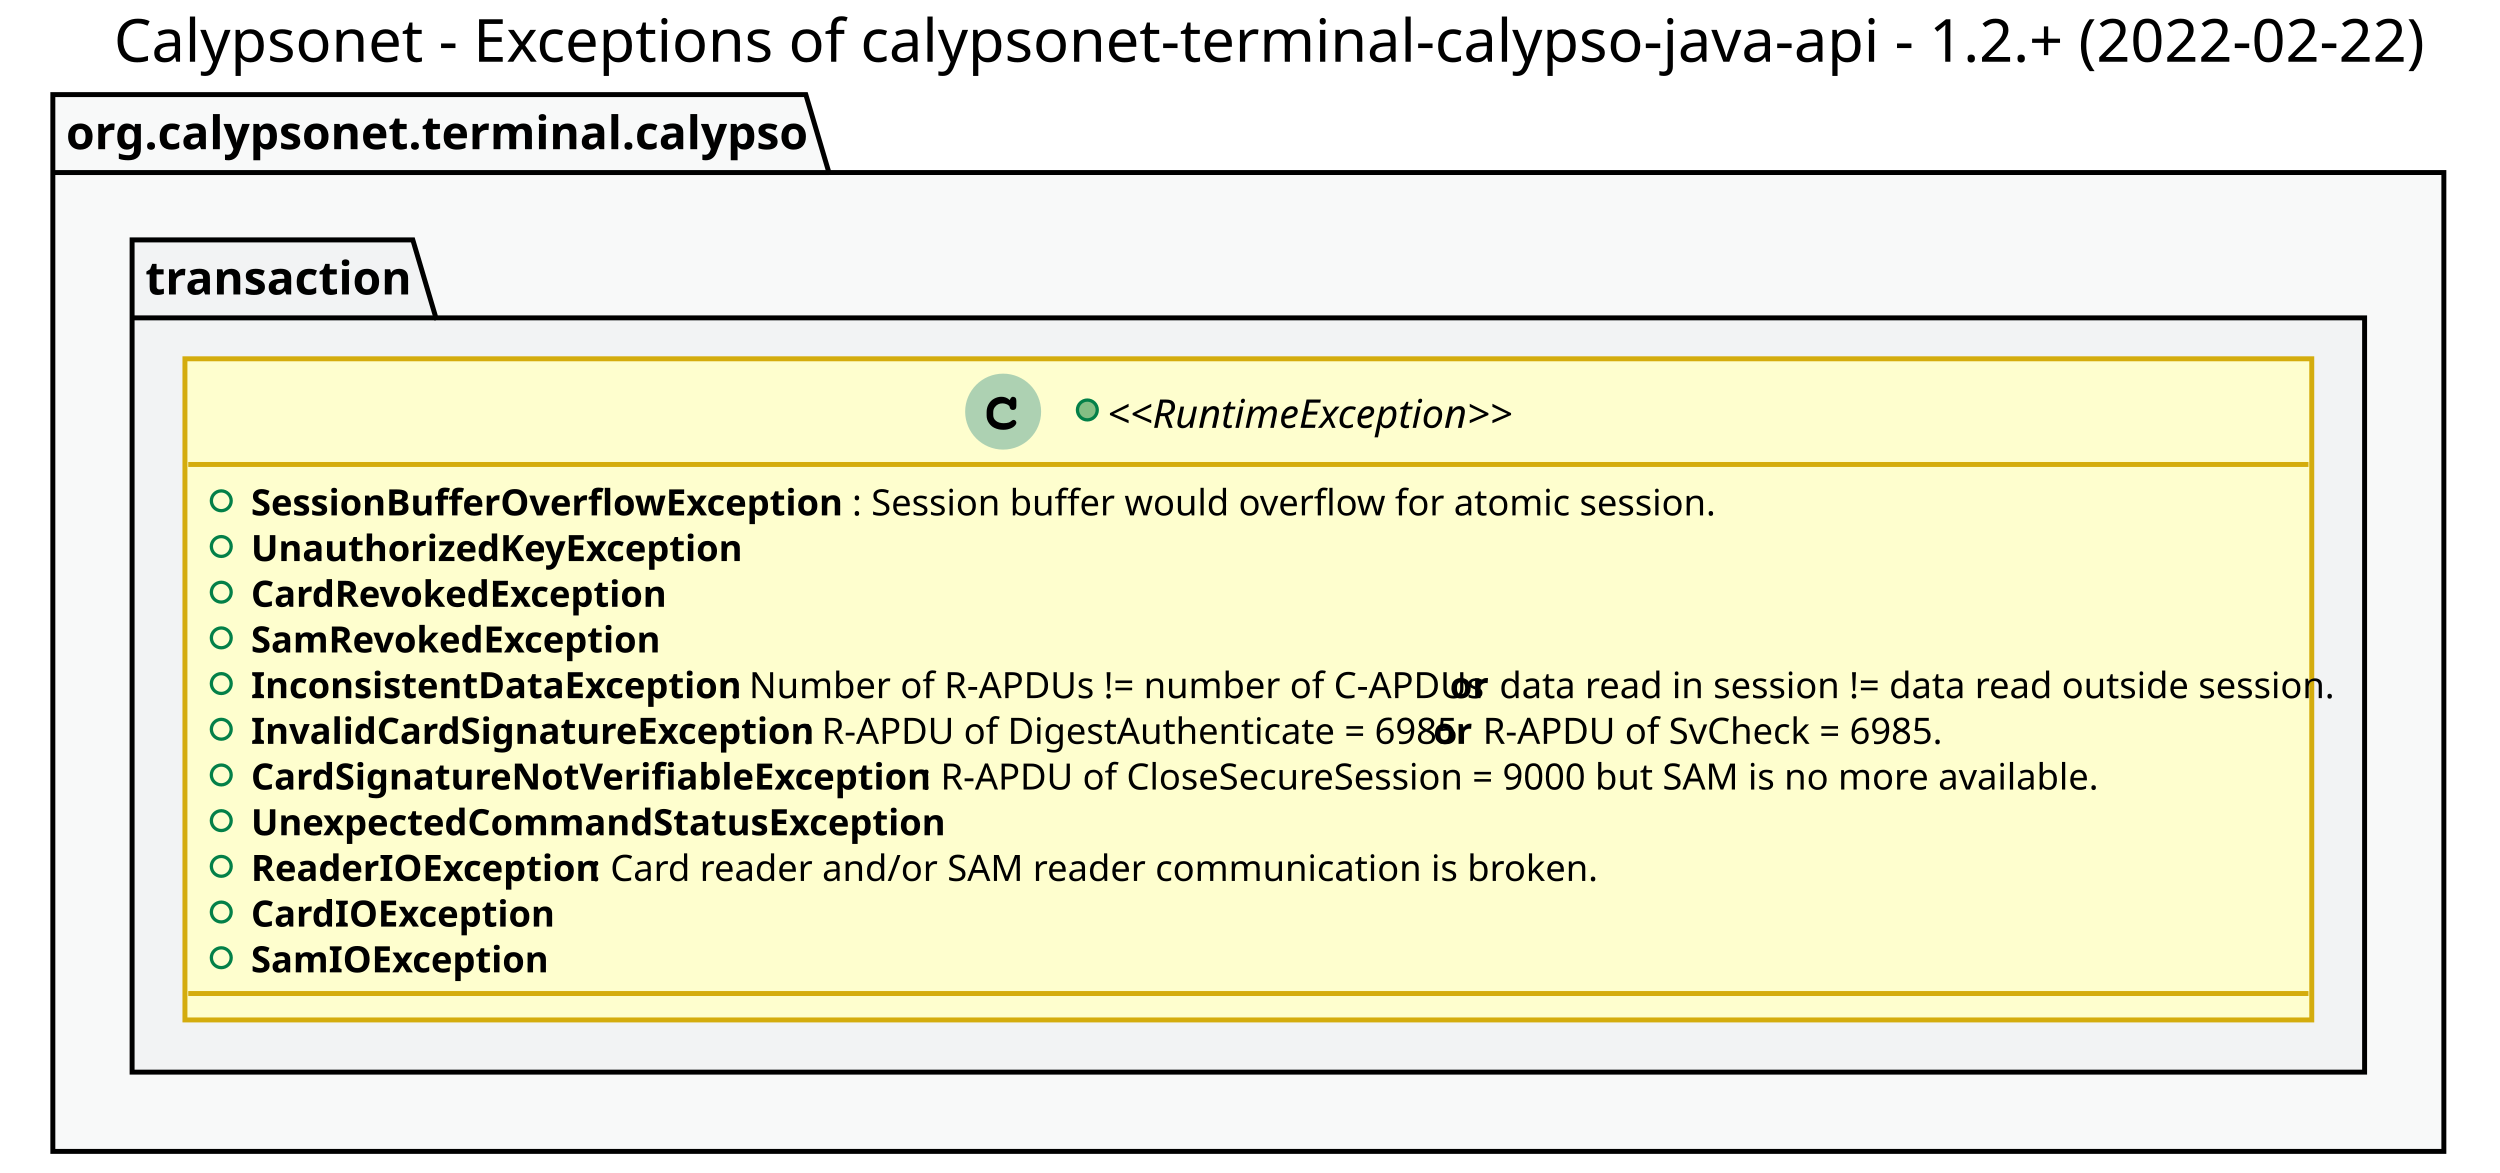
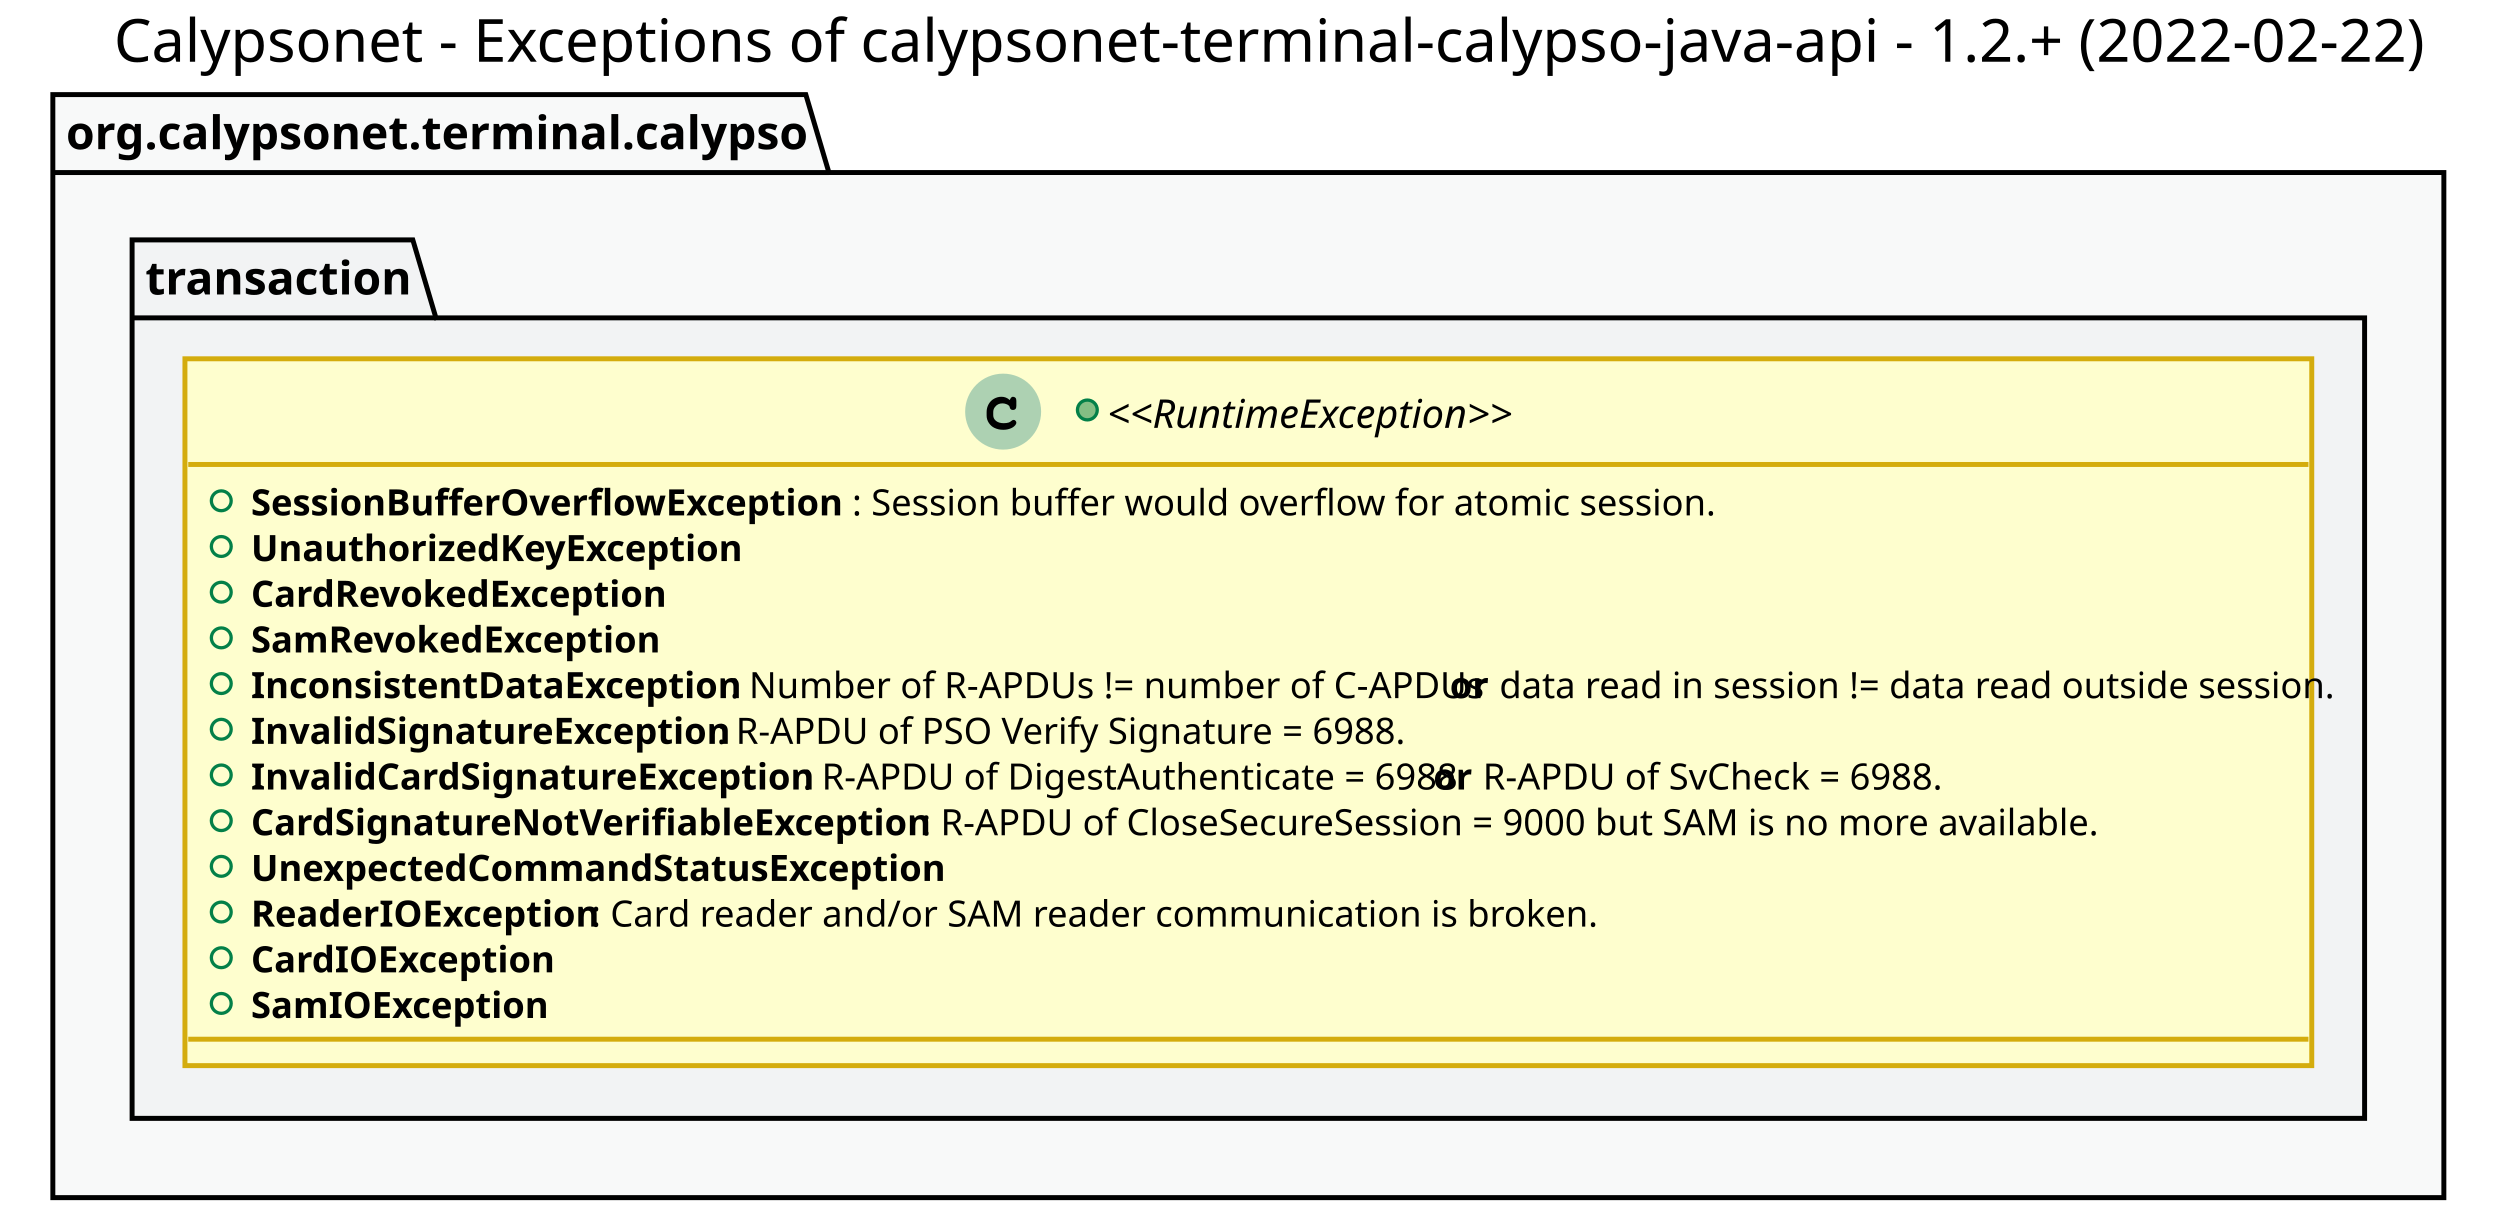
- <svg xmlns="http://www.w3.org/2000/svg" contentScriptType="application/ecmascript" contentStyleType="text/css" height="355px" preserveAspectRatio="none" style="width:757px;height:355px;background:#FFFFFF;" version="1.1" viewBox="0 0 757 355" width="757px" zoomAndPan="magnify">
+ <svg xmlns="http://www.w3.org/2000/svg" contentScriptType="application/ecmascript" contentStyleType="text/css" height="369px" preserveAspectRatio="none" style="width:757px;height:369px;background:#FFFFFF;" version="1.1" viewBox="0 0 757 369" width="757px" zoomAndPan="magnify">
  <defs />
  <g>
    <text fill="#000000" font-family="sans-serif" font-size="18" lengthAdjust="spacing" textLength="675" x="34.5" y="18.686">Calypsonet - Exceptions of calypsonet-terminal-calypso-java-api - 1.2.+ (2022-02-22)</text>
-     <polygon fill="#F8F9F9" points="16,28.641,244,28.641,251,52.25,740,52.25,740,348.641,16,348.641,16,28.641" style="stroke:#000000;stroke-width:1.5;" />
+     <polygon fill="#F8F9F9" points="16,28.641,244,28.641,251,52.25,740,52.25,740,362.641,16,362.641,16,28.641" style="stroke:#000000;stroke-width:1.5;" />
    <line style="stroke:#000000;stroke-width:1.5;" x1="16" x2="251" y1="52.25" y2="52.25" />
    <text fill="#000000" font-family="sans-serif" font-size="14" font-weight="bold" lengthAdjust="spacing" textLength="222" x="20" y="45.174">org.calypsonet.terminal.calypso</text>
-     <polygon fill="#F2F3F4" points="40,72.641,125,72.641,132,96.25,716,96.25,716,324.641,40,324.641,40,72.641" style="stroke:#000000;stroke-width:1.5;" />
+     <polygon fill="#F2F3F4" points="40,72.641,125,72.641,132,96.25,716,96.25,716,338.641,40,338.641,40,72.641" style="stroke:#000000;stroke-width:1.5;" />
    <line style="stroke:#000000;stroke-width:1.5;" x1="40" x2="132" y1="96.25" y2="96.25" />
    <text fill="#000000" font-family="sans-serif" font-size="14" font-weight="bold" lengthAdjust="spacing" textLength="79" x="44" y="89.174">transaction</text>
-     <rect codeLine="49" fill="#FEFECE" height="200.195" id="RuntimeException" style="stroke:#D4AC0D;stroke-width:1.5;" width="644" x="56" y="108.641" />
+     <rect codeLine="49" fill="#FEFECE" height="214.031" id="RuntimeException" style="stroke:#D4AC0D;stroke-width:1.5;" width="644" x="56" y="108.641" />
    <ellipse cx="303.75" cy="124.641" fill="#ADD1B2" rx="11" ry="11" style="stroke:#ADD1B2;stroke-width:1.0;" />
    <path d="M305.75,121.141 Q305.953,120.641 306.188,120.391 Q306.422,120.141 306.688,120.141 Q307.156,120.141 307.453,120.422 Q307.75,120.703 307.75,121.359 L307.75,122.922 Q307.75,123.578 307.469,123.859 Q307.188,124.141 306.75,124.141 Q306.359,124.141 306.109,123.969 Q305.859,123.797 305.75,123.344 Q305.703,123.031 305.531,122.859 Q305.219,122.531 304.656,122.344 Q304.094,122.141 303.531,122.141 Q302.828,122.141 302.234,122.422 Q301.656,122.703 301.203,123.328 Q300.75,123.953 300.75,124.812 L300.75,125.734 Q300.75,126.766 301.594,127.453 Q302.438,128.141 303.938,128.141 Q304.828,128.141 305.453,127.938 Q305.812,127.828 306.219,127.469 Q306.484,127.266 306.625,127.203 Q306.766,127.141 306.938,127.141 Q307.266,127.141 307.5,127.406 Q307.75,127.656 307.75,128.016 Q307.75,128.359 307.406,128.766 Q306.906,129.359 306.109,129.688 Q305.062,130.141 303.781,130.141 Q302.281,130.141 301.078,129.547 Q300.109,129.078 299.422,128.062 Q298.75,127.047 298.75,125.844 L298.75,124.75 Q298.75,123.5 299.344,122.406 Q299.953,121.312 301,120.734 Q302.062,120.141 303.25,120.141 Q303.969,120.141 304.594,120.391 Q305.219,120.641 305.75,121.141 Z " fill="#000000" />
    <ellipse cx="329.25" cy="124.141" fill="#84BE84" rx="3" ry="3" style="stroke:#038048;stroke-width:1.0;" />
    <text fill="#000000" font-family="sans-serif" font-size="12" font-style="italic" lengthAdjust="spacing" textLength="129" x="335.25" y="129.551">&lt;&lt;RuntimeException&gt;&gt;</text>
    <line style="stroke:#D4AC0D;stroke-width:1.5;" x1="57" x2="699" y1="140.641" y2="140.641" />
    <ellipse cx="67" cy="151.641" fill="none" rx="3" ry="3" style="stroke:#038048;stroke-width:1.0;" />
    <text fill="#000000" font-family="sans-serif" font-size="11" font-weight="bold" lengthAdjust="spacing" textLength="182" x="76" y="156.06">SessionBufferOverflowException</text>
    <text fill="#000000" font-family="sans-serif" font-size="11" lengthAdjust="spacing" textLength="253" x="258" y="156.06">: Session buffer would overflow for atomic session.</text>
    <ellipse cx="67" cy="165.477" fill="none" rx="3" ry="3" style="stroke:#038048;stroke-width:1.0;" />
    <text fill="#000000" font-family="sans-serif" font-size="11" font-weight="bold" lengthAdjust="spacing" textLength="146" x="76" y="169.895">UnauthorizedKeyException</text>
    <ellipse cx="67" cy="179.312" fill="none" rx="3" ry="3" style="stroke:#038048;stroke-width:1.0;" />
    <text fill="#000000" font-family="sans-serif" font-size="11" font-weight="bold" lengthAdjust="spacing" textLength="127" x="76" y="183.731">CardRevokedException</text>
    <ellipse cx="67" cy="193.148" fill="none" rx="3" ry="3" style="stroke:#038048;stroke-width:1.0;" />
    <text fill="#000000" font-family="sans-serif" font-size="11" font-weight="bold" lengthAdjust="spacing" textLength="125" x="76" y="197.567">SamRevokedException</text>
    <ellipse cx="67" cy="206.984" fill="none" rx="3" ry="3" style="stroke:#038048;stroke-width:1.0;" />
    <text fill="#000000" font-family="sans-serif" font-size="11" font-weight="bold" lengthAdjust="spacing" textLength="145" x="76" y="211.403">InconsistentDataException</text>
    <text fill="#000000" font-family="sans-serif" font-size="11" lengthAdjust="spacing" textLength="215" x="221" y="211.403">: Number of R-APDUs != number of C-APDUs</text>
    <text fill="#000000" font-family="sans-serif" font-size="11" font-weight="bold" lengthAdjust="spacing" textLength="12" x="439" y="211.403">or</text>
    <text fill="#000000" font-family="sans-serif" font-size="11" lengthAdjust="spacing" textLength="240" x="454" y="211.403">data read in session != data read outside session.</text>
    <ellipse cx="67" cy="220.82" fill="none" rx="3" ry="3" style="stroke:#038048;stroke-width:1.0;" />
-     <text fill="#000000" font-family="sans-serif" font-size="11" font-weight="bold" lengthAdjust="spacing" textLength="167" x="76" y="225.239">InvalidCardSignatureException</text>
-     <text fill="#000000" font-family="sans-serif" font-size="11" lengthAdjust="spacing" textLength="188" x="243" y="225.239">: R-APDU of DigestAuthenticate = 6985</text>
-     <text fill="#000000" font-family="sans-serif" font-size="11" font-weight="bold" lengthAdjust="spacing" textLength="12" x="434" y="225.239">or</text>
-     <text fill="#000000" font-family="sans-serif" font-size="11" lengthAdjust="spacing" textLength="137" x="449" y="225.239">R-APDU of SvCheck = 6985.</text>
+     <text fill="#000000" font-family="sans-serif" font-size="11" font-weight="bold" lengthAdjust="spacing" textLength="141" x="76" y="225.239">InvalidSignatureException</text>
+     <text fill="#000000" font-family="sans-serif" font-size="11" lengthAdjust="spacing" textLength="203" x="217" y="225.239">: R-APDU of PSO Verify Signature = 6988.</text>
    <ellipse cx="67" cy="234.656" fill="none" rx="3" ry="3" style="stroke:#038048;stroke-width:1.0;" />
-     <text fill="#000000" font-family="sans-serif" font-size="11" font-weight="bold" lengthAdjust="spacing" textLength="203" x="76" y="239.075">CardSignatureNotVerifiableException</text>
-     <text fill="#000000" font-family="sans-serif" font-size="11" lengthAdjust="spacing" textLength="343" x="279" y="239.075">: R-APDU of CloseSecureSession = 9000 but SAM is no more available.</text>
+     <text fill="#000000" font-family="sans-serif" font-size="11" font-weight="bold" lengthAdjust="spacing" textLength="167" x="76" y="239.075">InvalidCardSignatureException</text>
+     <text fill="#000000" font-family="sans-serif" font-size="11" lengthAdjust="spacing" textLength="188" x="243" y="239.075">: R-APDU of DigestAuthenticate = 6988</text>
+     <text fill="#000000" font-family="sans-serif" font-size="11" font-weight="bold" lengthAdjust="spacing" textLength="12" x="434" y="239.075">or</text>
+     <text fill="#000000" font-family="sans-serif" font-size="11" lengthAdjust="spacing" textLength="137" x="449" y="239.075">R-APDU of SvCheck = 6988.</text>
    <ellipse cx="67" cy="248.492" fill="none" rx="3" ry="3" style="stroke:#038048;stroke-width:1.0;" />
-     <text fill="#000000" font-family="sans-serif" font-size="11" font-weight="bold" lengthAdjust="spacing" textLength="210" x="76" y="252.911">UnexpectedCommandStatusException</text>
+     <text fill="#000000" font-family="sans-serif" font-size="11" font-weight="bold" lengthAdjust="spacing" textLength="203" x="76" y="252.911">CardSignatureNotVerifiableException</text>
+     <text fill="#000000" font-family="sans-serif" font-size="11" lengthAdjust="spacing" textLength="343" x="279" y="252.911">: R-APDU of CloseSecureSession = 9000 but SAM is no more available.</text>
    <ellipse cx="67" cy="262.328" fill="none" rx="3" ry="3" style="stroke:#038048;stroke-width:1.0;" />
-     <text fill="#000000" font-family="sans-serif" font-size="11" font-weight="bold" lengthAdjust="spacing" textLength="103" x="76" y="266.747">ReaderIOException</text>
-     <text fill="#000000" font-family="sans-serif" font-size="11" lengthAdjust="spacing" textLength="283" x="179" y="266.747">: Card reader and/or SAM reader communication is broken.</text>
+     <text fill="#000000" font-family="sans-serif" font-size="11" font-weight="bold" lengthAdjust="spacing" textLength="210" x="76" y="266.747">UnexpectedCommandStatusException</text>
    <ellipse cx="67" cy="276.164" fill="none" rx="3" ry="3" style="stroke:#038048;stroke-width:1.0;" />
-     <text fill="#000000" font-family="sans-serif" font-size="11" font-weight="bold" lengthAdjust="spacing" textLength="90" x="76" y="280.583">CardIOException</text>
+     <text fill="#000000" font-family="sans-serif" font-size="11" font-weight="bold" lengthAdjust="spacing" textLength="103" x="76" y="280.583">ReaderIOException</text>
+     <text fill="#000000" font-family="sans-serif" font-size="11" lengthAdjust="spacing" textLength="283" x="179" y="280.583">: Card reader and/or SAM reader communication is broken.</text>
    <ellipse cx="67" cy="290" fill="none" rx="3" ry="3" style="stroke:#038048;stroke-width:1.0;" />
-     <text fill="#000000" font-family="sans-serif" font-size="11" font-weight="bold" lengthAdjust="spacing" textLength="88" x="76" y="294.419">SamIOException</text>
-     <line style="stroke:#D4AC0D;stroke-width:1.5;" x1="57" x2="699" y1="300.836" y2="300.836" />
+     <text fill="#000000" font-family="sans-serif" font-size="11" font-weight="bold" lengthAdjust="spacing" textLength="90" x="76" y="294.419">CardIOException</text>
+     <ellipse cx="67" cy="303.836" fill="none" rx="3" ry="3" style="stroke:#038048;stroke-width:1.0;" />
+     <text fill="#000000" font-family="sans-serif" font-size="11" font-weight="bold" lengthAdjust="spacing" textLength="88" x="76" y="308.255">SamIOException</text>
+     <line style="stroke:#D4AC0D;stroke-width:1.5;" x1="57" x2="699" y1="314.672" y2="314.672" />
  </g>
</svg>
